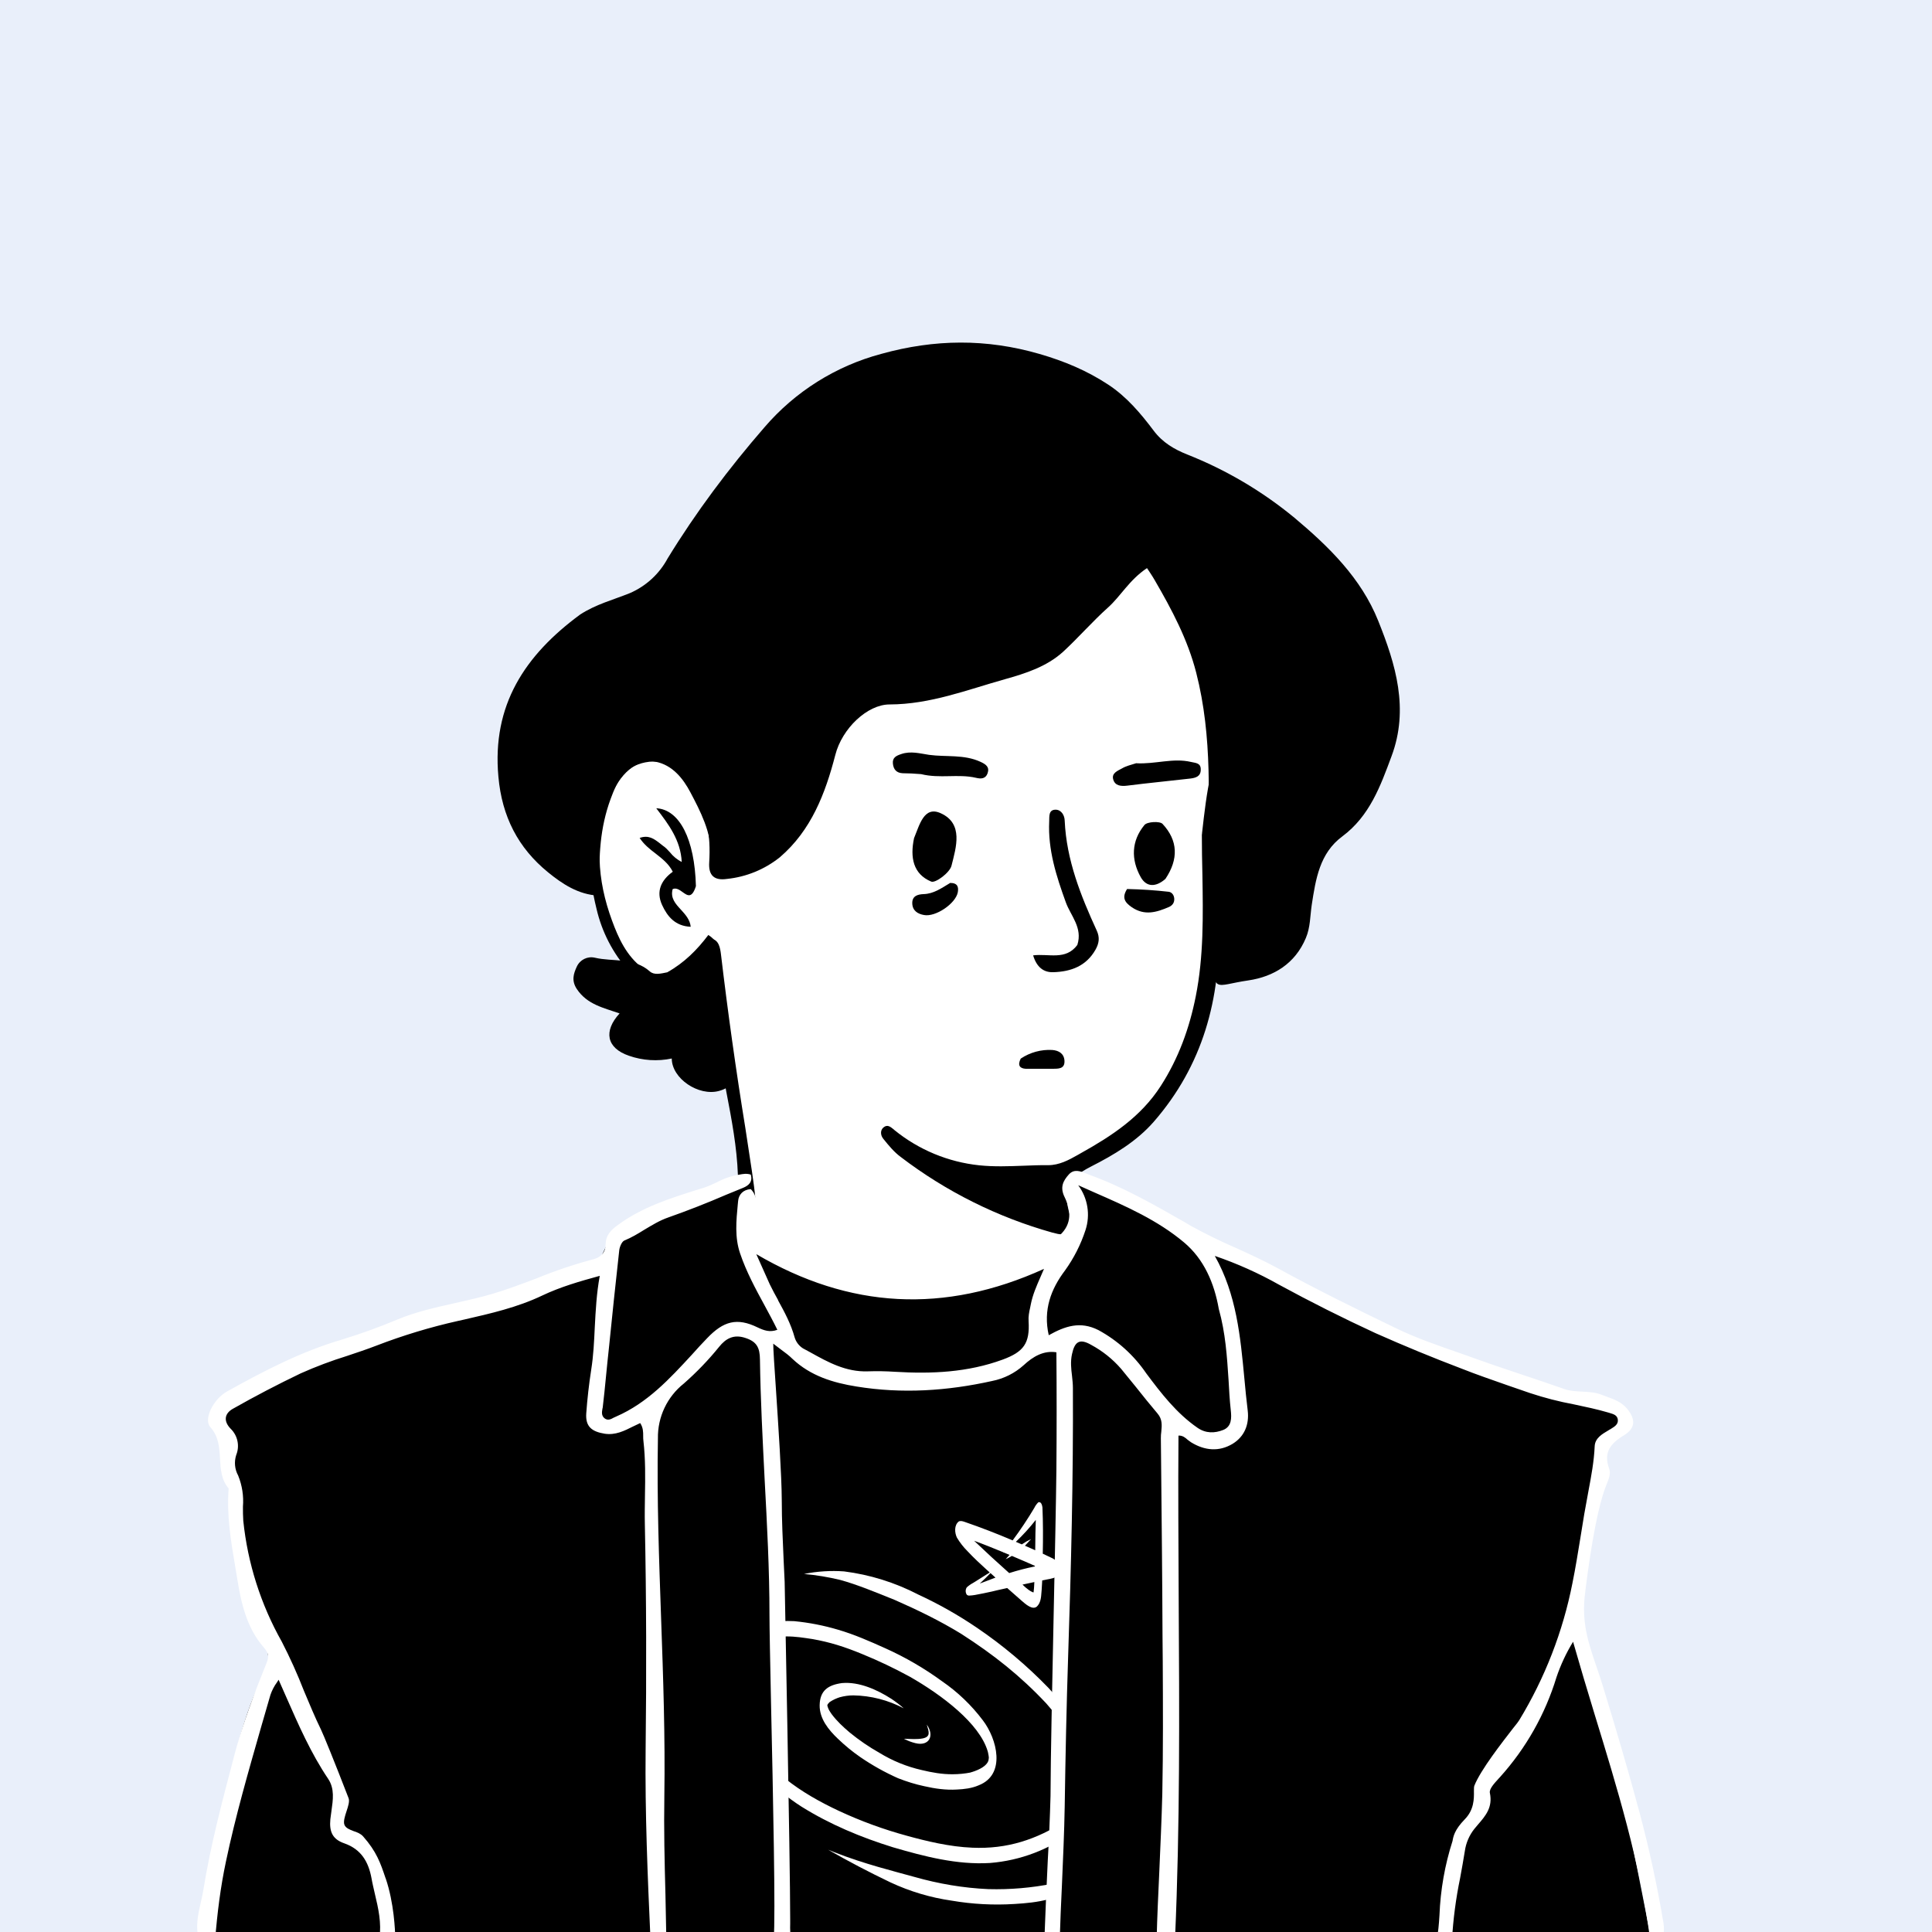
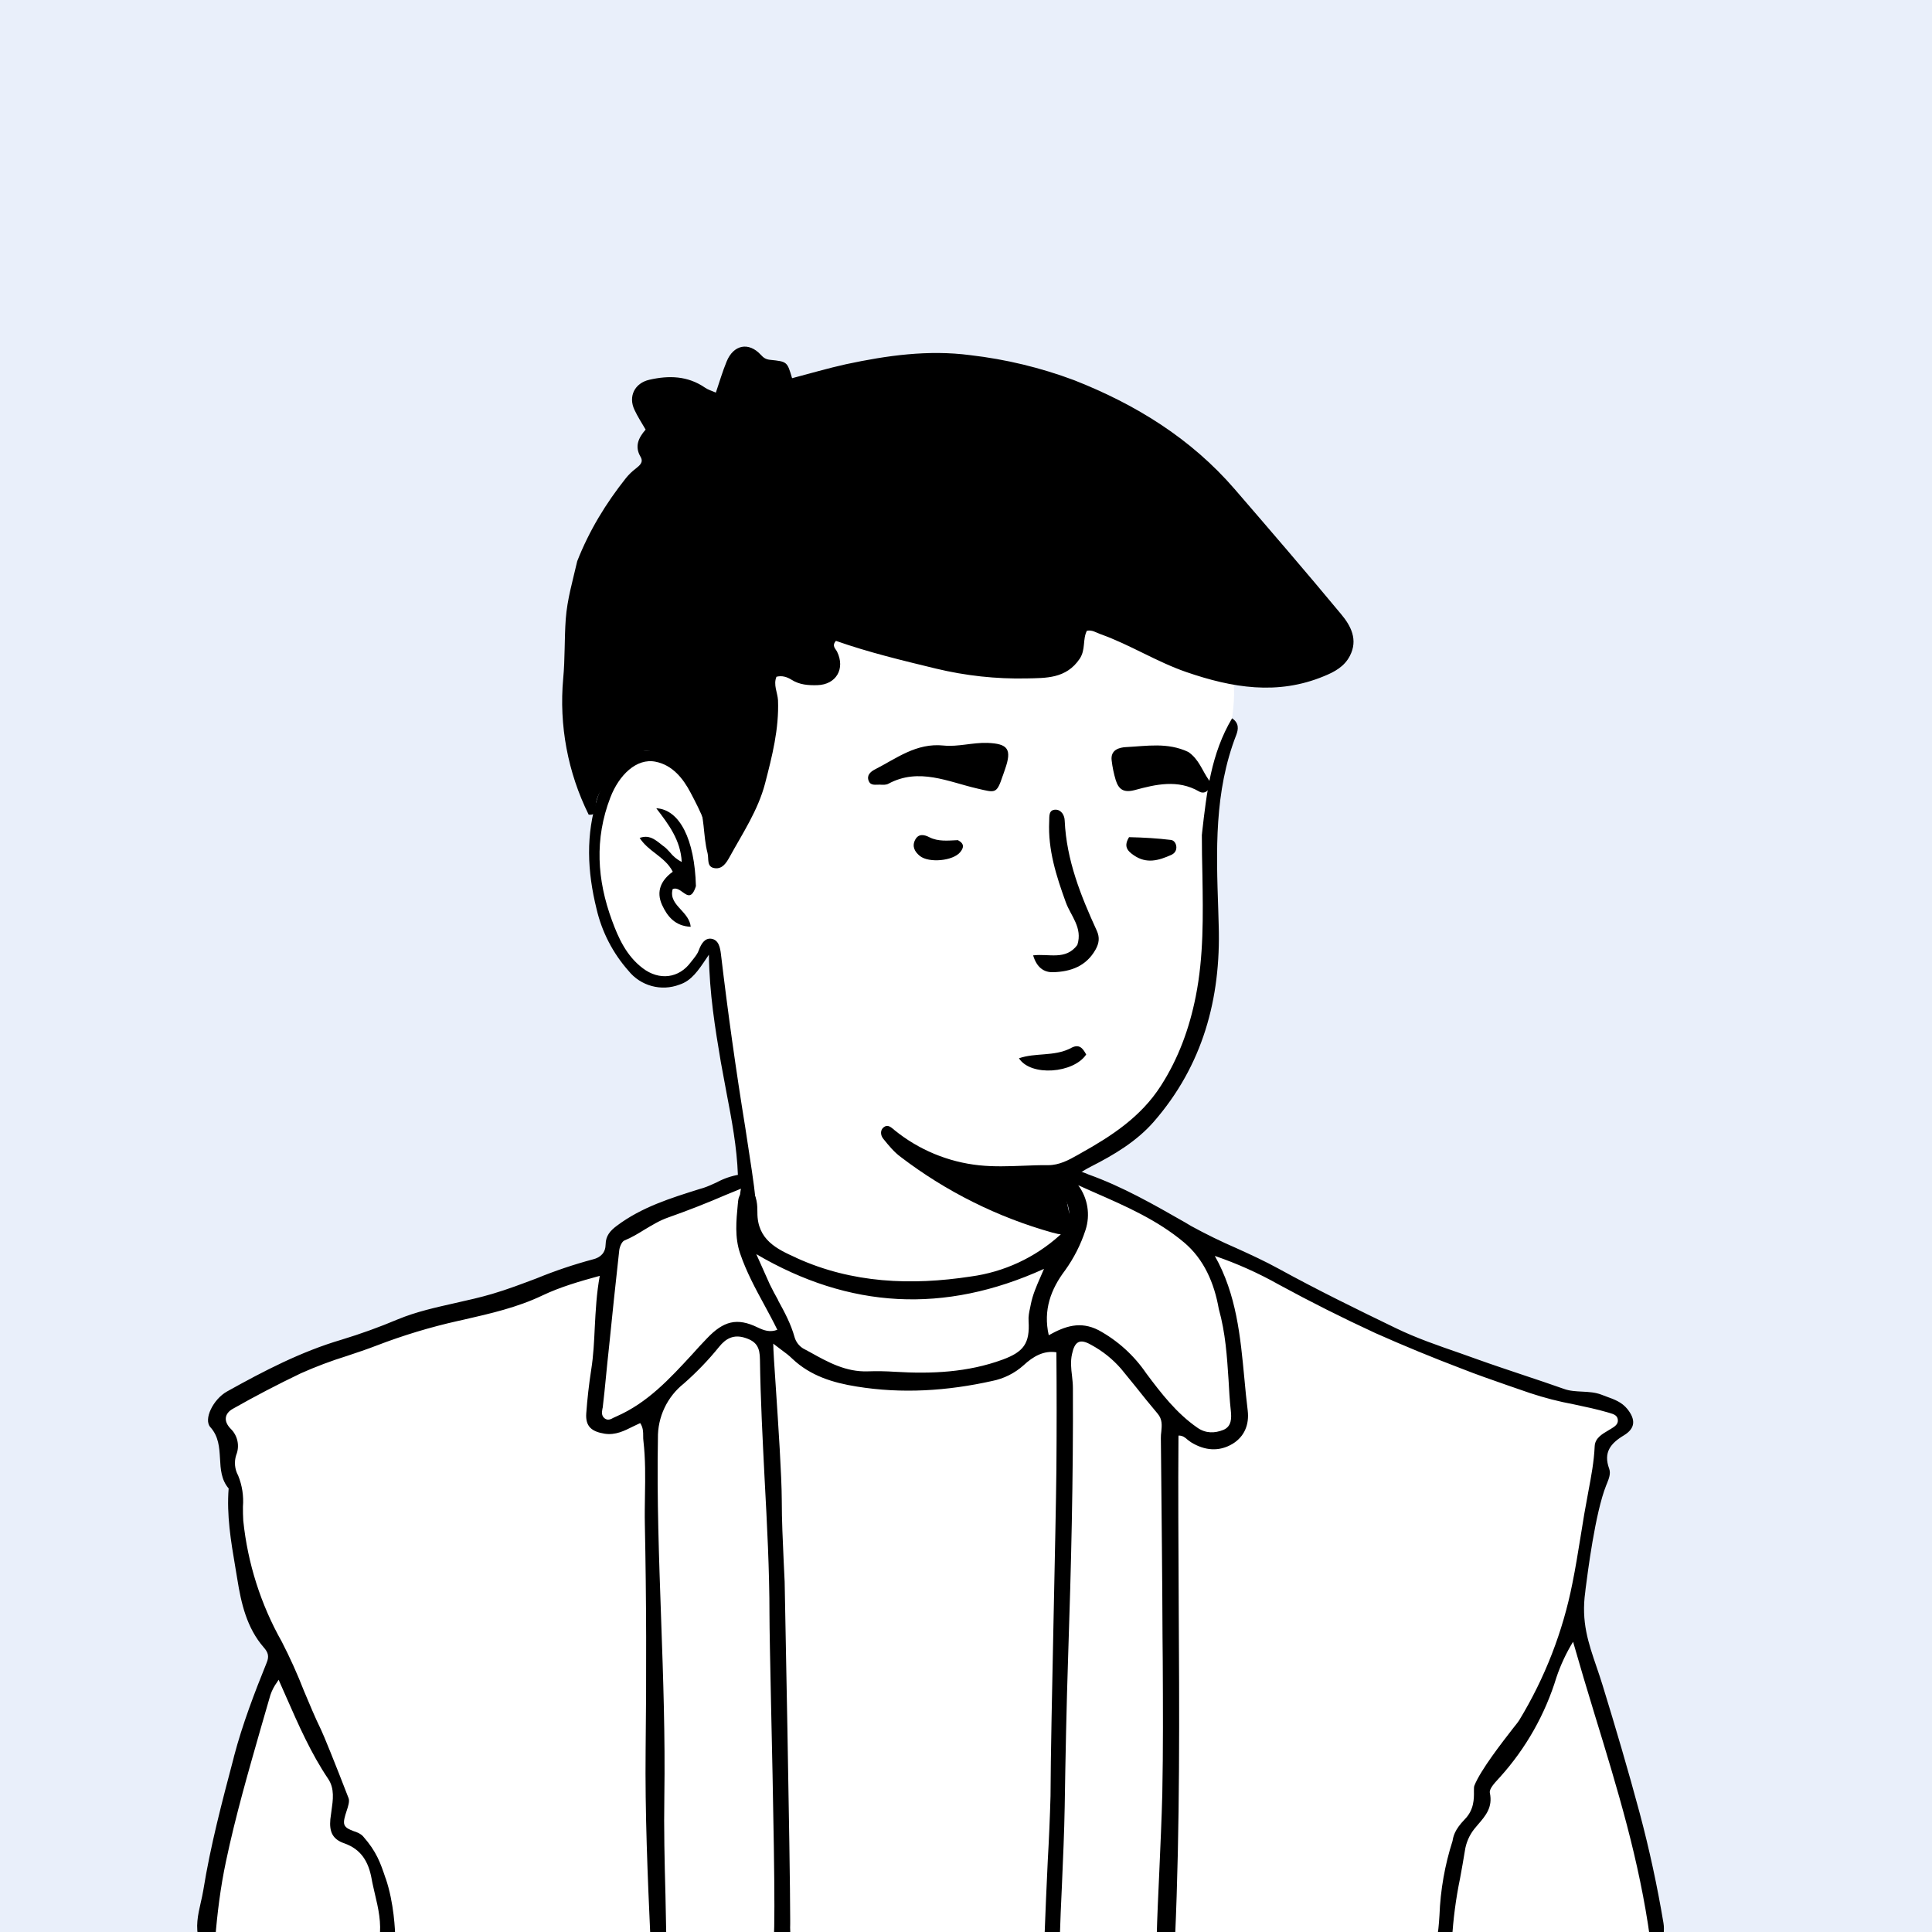
<svg xmlns="http://www.w3.org/2000/svg" viewBox="0 0 1744 1744" fill="none" shape-rendering="auto">
  <mask id="viewboxMask">
    <rect width="1744" height="1744" rx="0" ry="0" x="0" y="0" fill="#fff" />
  </mask>
  <g mask="url(#viewboxMask)">
    <rect fill="#e9effa" width="1744" height="1744" x="0" y="0" />
    <g transform="translate(531 487)">
      <path d="M554 727.7c-99.2 297-363.8 388.6-503.7 19.8-19.3-50.7 31-69.5 66.2-91.9 24.1-15.3 36.8-28.5 35.3-42.2-7-64.4-36.9-243.8-36.9-243.8l-3-5.8s.7-1.6-2.2 1.2c-3 3-9.9 34.2-37 34.2-24.5 0-49.2-10.9-61-86.3C7.2 285.6 9.6 214 40 201c12.5-5.3 24-7.2 35.2-.8 11.3 6.4-13-22 112-126C268.4 6.4 396.7-3.5 448.5 8 500.3 19.5 552 44.8 574.9 98.5c27.8 65-25.9 114.3-14 262.5-2.2 53.6.8 171.2-146.6 210.6-28 7.5-19.3 48.4 22.7 58.4 67 21 117 72.3 117 97.9" fill="#fff" />
      <path fill-rule="evenodd" clip-rule="evenodd" d="m554 266.2.1-1.4c4.1-36.4 8.2-71.7 27.1-103.4 6.5 4.4 5.7 10 3.7 15.2-19.9 51.2-18 104.4-16.2 157.6l.4 14c2.1 66.4-14.5 126.8-58.7 177.5-15.4 17.6-35.8 29.8-56.5 40.3-21.4 11-25.9 20.1-19.2 43.6l.8 2.6c1.4 3.9 2.8 7.9-1 11.8-4.5 4.6-9.5 3.3-14.8 1.8l-.6-.1a406.4 406.4 0 0 1-137-68.3c-6-4.4-10.8-10.3-15.5-16.1l-.3-.4c-2.5-3-3-7.8.5-10.4 3.3-2.5 5.8-.5 8.7 1.8l1 .9a145.5 145.5 0 0 0 76.3 31.7c13.4 1.4 26.6.9 40 .4 7.4-.3 14.8-.6 22.3-.5 10.2 0 18.7-4.7 26.7-9.2l2.8-1.6c27.8-15.5 54.3-32.8 72.2-60.7 16.1-25 25.9-52.2 31.6-80.9 7.2-36.1 6.6-72.7 6-109.8-.3-12-.5-24.2-.5-36.4ZM50.6 190.8c21.9-1.7 34 11.2 44.3 26.3a140.4 140.4 0 0 1 22.4 61.5c.5 3.7 1 7.6-1.2 11.3-4.5.6-4.9-3-5-5.6-.5-20.7-9.7-38.7-18.9-56.1-6.6-12.5-16.2-24.6-31.4-27.6-17.2-3.5-33 12-40.8 32.2-14.5 37.6-12 74.6 1.4 111 5.8 15.9 13.1 32.1 27.8 43.2 14.8 11.3 32.7 9.3 43.6-5.7l2-2.5c2-2.6 4-5.1 5-8 2.1-5.8 5.4-11.2 11.3-10.4 6.8 1 8 8.3 8.7 14a3661 3661 0 0 0 22 156.7l5.9 38.8c2.6 17.1 5.6 41.7 3.6 52.1a28 28 0 0 0-.3 2.2c-.4 2.8-.6 5-4.2 5.5-4.9.8-7-2-7.7-6.4-2.3-17-3-23.6-4-49.6-.9-25.2-5.6-50-10.4-74.9l-5-27c-5.2-30.8-10.3-62-10.8-97l-2 3c-7.6 11.3-13.7 20.5-24.5 24a40.5 40.5 0 0 1-46.1-12.5 127.8 127.8 0 0 1-28.8-55.8c-8.4-34-9.9-67.1.9-100.6 5.2-16.1 23.7-44.7 42.2-42Zm34.6 127.5c4.4 3.2 8.4 6 12-5.4-1.1-42.2-14.7-69.2-35.8-70.3 11.2 14.6 22 28.8 23 48.5a32.3 32.3 0 0 1-10.7-8.8c-2-2.2-4-4.4-6.5-6l-3-2.4c-4.8-3.6-9.7-7.4-17.8-4.5 3.8 5.8 9 10 14.3 14 6 4.7 12 9.3 15.6 16.5-10.6 7.7-15.2 17.7-9.7 29.9 4.8 10.5 11.9 19.2 25.9 19.8-.6-6.3-4.7-10.9-8.8-15.4-5-5.4-9.7-10.6-7.5-18.6 3.2-1.5 6.2.7 9 2.7Z" fill="#000" />
    </g>
    <g transform="translate(178 1057)">
-       <path d="M1312 691.3 3 694s25.8-189 56.2-235.7c16.3-25-10.6-45-16.4-70.3-5.8-25.2-11.8-57.9-10.5-67.4 1.2-9.5-1.4-29.3-4.3-43.3-3-14-.2-28.3-7-40.5-7-12.1-8-25 0-30.7 8-5.8 341.2-123.5 341.2-123.5L372.5 61s47-34.8 72.2-40.7c25.2-5.9 47.1-9.7 47.1-9.7s-5.2 24.3-1.4 36.6c4 12.4 93 68.9 154.7 63.8 72-6 139.4-45.2 144.8-60.7 5.4-15.6-3.3-19-6.6-31.8C779.9 5.7 788 1 802.6 9c14.5 8 211.3 110.9 254 130.4 42.6 19.6 202.6 69.4 202.6 69.4s30.2 8.8 26.7 17.2c-7.6 17.9-24.1 1-24.1 49.6 0 30-25.3 125.6-25.3 125.6s39.6 123.7 46.2 148.2c6.7 24.5 29.3 142 29.3 142Z" fill="#000" />
-       <mask id="bodyVariant06-a" style="mask-type:luminance" maskUnits="userSpaceOnUse" x="516" y="231" width="267" height="460">
+       <path d="M1312 691.3 3 694s25.8-189 56.2-235.7c16.3-25-10.6-45-16.4-70.3-5.8-25.2-11.8-57.9-10.5-67.4 1.2-9.5-1.4-29.3-4.3-43.3-3-14-.2-28.3-7-40.5-7-12.1-8-25 0-30.7 8-5.8 341.2-123.5 341.2-123.5L372.5 61s47-34.8 72.2-40.7c25.2-5.9 47.1-9.7 47.1-9.7s-5.2 24.3-1.4 36.6c4 12.4 81.6 64 143.2 59 84.4 0 150.9-40.4 156.3-56 5.4-15.5-3.3-18.8-6.6-31.7C779.9 5.7 788 1 802.6 9c14.5 8 211.3 110.9 254 130.4 42.6 19.6 202.6 69.4 202.6 69.4s30.2 8.8 26.7 17.2c-7.6 17.9-24.1 1-24.1 49.6 0 30-25.3 125.6-25.3 125.6s39.6 123.7 46.2 148.2c6.7 24.5 29.3 142 29.3 142Z" fill="#fff" />
+       <mask id="bodyVariant05-a" style="mask-type:luminance" maskUnits="userSpaceOnUse" x="516" y="231" width="267" height="460">
        <path d="m528 691-12-460h266.5L773 691H528Z" fill="#fff" />
      </mask>
-       <g mask="url(#bodyVariant06-a)">
+       <g mask="url(#bodyVariant05-a)">
        <g transform="translate(396 278)">
-           <g fill="#fff">
-             <path d="m302.9 264.7-.5.1h.5Z" />
-             <path d="M410.3 250c-3-10-7.3-19.7-13-28.5a217.4 217.4 0 0 0-24.8-32.8 410 410 0 0 0-64.7-54.4 371.2 371.2 0 0 0-53.1-30A199.3 199.3 0 0 0 188 83.5c-12-.9-24.3-.1-36.2 2.3 11 1 22 2.8 32.7 5.4 14.8 4 33.2 11.6 49.3 18.1 20.5 9 40.7 18.8 59.8 30.5 29.6 19 53.5 38 76.8 62.8 12.4 14.3 20.5 25 28.4 40.5 3.7 8 6.4 16.6 8 25.3.8 6.1.7 5 .8 8.6v1.4l-.4 2.8v.1a44.4 44.4 0 0 1-19.2 27.3c-26.3 17-53 25.7-84.3 24.3-20.5-.8-41.7-6-58.8-10.7a385.2 385.2 0 0 1-61.8-22.6c-17-8-33.5-17.2-48.2-29-16.7-13.3-31.1-24.6-45-42.6-9.2-11.8-14.4-19.2-19.9-33l-.8-2.5c-1.6-5.4-1-2.5-1.7-8.3.2-3.5-.8-8 2.4-13.3a63 63 0 0 1 33.3-24c7.4-2.3 21.7-4.6 32.5-4.7 8-.1 16 1.2 23.9 2.4 15.7 2.8 28.7 6.9 44.7 13.5 14.7 6 29 12.8 42.9 20.4 29.1 16.6 63 42.2 70.4 67.4l.4 1.6v.2c.3 1.2.5 2.5.6 3.7v.3a114.5 114.5 0 0 0-.2 1.7l-.3 1.3c-1.5 4-7 7.6-15.3 10.1h-.3l-.3.2h.1a86 86 0 0 1-16.3 1.6c-9.5.1-18.9-1.6-28-3.8a126.6 126.6 0 0 1-38.1-15.5 189 189 0 0 1-26.9-18.4c-5.9-5-11.6-10.3-16.3-16.6-2-3-2.9-4.1-3.9-7.7a39.8 39.8 0 0 1 .2-.8l.2-.3v-.2l1.2-1.3.3-.4.3-.2c2.8-1.9 5.9-3.3 9-4.3 4-1.1 8.2-1.7 12.3-1.7a100.8 100.8 0 0 1 45.5 11.7 103 103 0 0 0-11.2-8.6c-12.8-8.2-29.1-15.6-44.6-14.2-12.4 1.7-19.9 6.7-20.1 20-.2 12.2 8.1 22.3 16.5 30.3 6.3 6 13 11.6 20.3 16.6a213.5 213.5 0 0 0 34 19c7.7 3 15.6 5.5 23.7 7.2 9.6 2.2 19.5 3.6 29.3 3 6.7-.3 13.5-1.1 19.7-3.8 25-9.7 16.6-42 3.8-58.7a158.2 158.2 0 0 0-36.9-35.3 284 284 0 0 0-51.1-29.7c-14-6.3-28-12.5-42.8-16.8a209.3 209.3 0 0 0-39.5-7.7c-7.8-.4-15.6 0-23.2 1.1A76.8 76.8 0 0 0 77.2 147a49.5 49.5 0 0 0-13 15.9 49.1 49.1 0 0 0-3.4 24c1.6 18.5 11.9 35 22.9 49.6a187.5 187.5 0 0 0 30.9 32.4c11.3 9.5 22.6 19.1 35 27 25.6 16 53.7 27.7 82.4 36.6 28.4 8.3 57.8 16 87.6 14.2a144 144 0 0 0 75.9-29 55.6 55.6 0 0 0 19-35.6 90 90 0 0 0-4.2-32Z" />
-             <path fill-rule="evenodd" clip-rule="evenodd" d="M528.4 299.2c2 3 4 6.1 4.8 9.6 1 4.7 1.3 11-3 14.2-2.5 1.4-5.6 1.7-8.5 2l-1.4.1c-5.3.4-10.6.5-15.9.4h-.4c-2.8 5.2-5.5 10.5-8 16 1.3-5.1 3-10.6 5-16.2a213 213 0 0 1-8-.5 142.3 142.3 0 0 0 3.3 8.2l-.5-.7-.6-1c-1.4-2.1-2.8-4.3-4-6.6a126.6 126.6 0 0 1-26-5c-5-1.5-10.6-3.3-12.2-8.7-1.3-5-.3-11 4.2-14a142 142 0 0 1 18.1-12.4c-.7-3-1.4-6.3-1.8-9.5-.7-7.3-1.7-22.4 9-22.2 4.4 1 7.9 4 11.2 6.8l1.6 1.3a150.9 150.9 0 0 1 8.8 8.5c3.8-1.7 7.7-3 11.6-4.2 3.1-.8 6.4-1.4 9.5-.4 3.8 2 4 7 3.5 10.8-.5 2.8-1.4 5.4-2.7 7.9l-3.5 7.1c2 2.6 3.8 5.3 5.6 8l.3.5Zm-8.8-20.8c-1.7.3-3.4.7-5 1.3l-.4.1-.5.2 3.6 4.2 2.4-5.8Zm-37.2-11.6 4 2c2.5 1.8 4.9 3.7 7 5.8a349 349 0 0 0-12.5 6.8 58.4 58.4 0 0 1-1-14.2l.8-.4h1.7Zm-3.3 30.2c-4.7 2.7-9.4 5.6-13.8 8.7 6 2 12.4 3.4 18.8 4.2a244.4 244.4 0 0 1-5-13Zm9 13.4-4.3-16v-.1l2.8-1.6c5.4-3 11-6 16.6-8.5a222 222 0 0 1 9.6 10.8l-6.6 16.5c-6 0-12.2-.4-18-1Zm29.3-9.7-5.8 10.8c4.3 0 8.6-.3 12.9-.8l-.9-1.4c-2-2.9-4-5.8-6.2-8.6Z" />
-             <path d="M262.6 221.8c2 6.7 3.6 10.8-3.4 12.4-5.4 1.1-11 .5-16.4.4-.8 0-1.1 0-.2.3a45 45 0 0 0 9.6 3.6c12.6 3.2 17.6-6.8 10.4-16.7ZM412.8 353.9c-4.7 2.5-9.9 4.1-15 5.8a237 237 0 0 1-21.2 5.6 261 261 0 0 1-58.3 5c-22.6-1-45-4.8-66.8-11-18-5-45.7-11.8-72.3-22.3l-5.7-2.3a851 851 0 0 0 56.3 29.5 196.2 196.2 0 0 0 55.3 16.5c18.7 3.2 37.7 4.2 56.7 3 10.3-.6 20.8-1.6 30.9-4.3a134 134 0 0 0 39-17.4c8.7-6.3 15-15 21.4-23.6-6.6 5.7-12.6 11.2-20.3 15.5ZM391.5 147.3l-4.2-2.4 7.3 7a340.7 340.7 0 0 1 50.5 71.3c-8.6-31-23-61.4-53.6-76ZM18.6 152c5.3-8.4 19-25 29-31.4A100 100 0 0 1 75.5 106a95.2 95.2 0 0 1 21.2-2.5 69.2 69.2 0 0 0-23.6-2.9A78.2 78.2 0 0 0 44 111c-13.7 8-24 20.7-32 34.1a89.6 89.6 0 0 0-11 45c.8 19.6 8 38.5 18.3 55a300 300 0 0 0 38 44.2l15.1 14.5A518 518 0 0 1 27.1 242c-14.5-23.5-21.2-43.7-18.5-62.6a64 64 0 0 1 10-27.5Z" />
-             <path fill-rule="evenodd" clip-rule="evenodd" d="M134.7 341.1c-1.8-3-3.7-6-5.8-8.9l-.6-.7-.5-.6 1.4-2.6c1.3-2.1 2.5-4.3 3.3-6.7.8-3.5.8-8.2-2.3-10.6a7 7 0 0 0-4.4 0 43.7 43.7 0 0 0-11.4 4.2A264.7 264.7 0 0 0 91.6 294c-1-.9-2.1-1.8-3.4-2.4-3.5-1.4-5 3.2-5.3 5.8a64.1 64.1 0 0 0 2.5 20.5c1 4.3 2.3 8.6 3.7 12.8l-4 2.8-.7.5-9.8 7c-3 2.3-6.4 4.9-7 8.9-.7 3.5-.5 8.3 2.9 10.4 3.6 1.2 7.5 1.5 11.4 1.8l2.4.2c5.3.4 10.6.4 16 .1 2.3 6.7 4.7 13.4 7.3 20 .2.9.7 1.7 1.3 2.4-.7-1.2-1-2.6-1.2-4l-.4-1.9-1.5-6.5-2.2-10.2c2 0 4.1-.2 6.2-.4-1.2 4.6-2.1 9.4-2.7 14.1 1.4-4.9 3.1-9.7 5.1-14.3a464.7 464.7 0 0 0 10.6-1.2l7.8-1c1.2-.2 2.4-.6 3.6-1a7 7 0 0 0 2.4-3c2-4.7.8-10-2-14.2Zm-44-32.9c4.8 4 9.3 8 13.6 12.4l-9.4 6c-1.7-6.7-3.2-13-4.2-18.4Zm2.5 34.4-8.4 5.7c3.5.2 7 .3 10.5.2l-2.1-6Zm7.3 5.8-2.3-9.2 4.7-3c3.1-2 6.8-4.2 10.5-6.2 1.6 1.8 3.4 3.7 5 5.7a230.1 230.1 0 0 0-4.3 11.6c-4.5.5-9 .9-13.6 1Zm19.8-3.5-1 1.9 7.2-1c-1-1.5-2.5-3.3-4-5.2l-.5 1-1.7 3.3ZM380.5 75.7c-1.2-2-3-3.5-5.2-4.4l-8-3.8c.3-14 .3-27.9-.3-41.8-.3-2-1.1-5.4-3.7-4.6a17.3 17.3 0 0 0-3.6 5 341 341 0 0 1-19.6 29.4 646.9 646.9 0 0 0-43.3-16.7c-1.8-.6-3.6-1.2-5.3-.4-4.3 3.3-3.8 10.2-1.7 14.6a64 64 0 0 0 9.8 12.5l.2.2c5.4 5.8 11.2 11.1 17 16.4l1.6 1.4 1 1a5872 5872 0 0 1-15 9.4 27 27 0 0 0-5.7 4 6 6 0 0 0 0 6.6 3 3 0 0 0 2.6.8c1.5 0 3-.3 4.6-.5 5.1-.9 10.2-2 15.3-3.1l5-1.2 9-2a3942 3942 0 0 0 12.6 11.1c4.2 3.7 10.2 9 14.2 5.6 3.4-3.3 3.8-8.2 4.1-12.7l.2-2.3.5-8.6 6.2-1.2c.5 0 1-.2 1.4-.3 1.4-.3 2.8-.6 4-1.3 4-2.9 4-9 2-13Zm-20-12.7v1.4l-9.3-4.1 5.6-6a57 57 0 0 0-8.4 4.8 242.4 242.4 0 0 1-4-1.7l-1.4-.6c6.5-6.2 12.5-12.8 18-19.8-.3 7.4-.4 16.6-.5 26Zm-55-7A1166.6 1166.6 0 0 0 337 85a225.8 225.8 0 0 1 23.2-6v-.5c-5.7-2.6-11.5-5-17.3-7.5l-3.5-1.5a55 55 0 0 1-5.6 3 94 94 0 0 1 3.5-3.9l-5-2.1a54 54 0 0 0-.7.6l.4-.5.1-.2c-8.8-3.6-17.6-7.2-26.6-10.5Zm5 38.4c3.3-3 6.5-6.2 9.6-9.4l4.5 4.1a556 556 0 0 0-14 5.3Zm38.5 1 1.8 1.7 1 .9c1.5 1.2 3.7 3.2 6.7 4.4h.5c.3-2.6.6-5.7.7-9.3L349 95.4Z" />
-           </g>
+           <ellipse cx="258.1" cy="202.6" rx="100.1" ry="98.5" stroke="#fff" stroke-width="15" />
+           <path d="M175.5 146.8a428 428 0 0 1-7.7-8.2 186.2 186.2 0 0 1-21.8-27.9c-1.8-3.1-2.9-5.5-3.4-7.2 1.8.1 4.3.6 7.8 1.7 8 2.6 18.8 7.7 32 15.1 3.7 2 7.5 4.3 11.5 6.7 4.2-3.4 8.7-6.6 13.4-9.3-6.1-3.8-12-7.3-17.5-10.4A200.1 200.1 0 0 0 155 91c-4.7-1.5-9.1-2.5-13-2.5-3.8 0-8.7.8-12 5-3.3 4-3 9-2.2 12.7 1 3.8 2.8 8 5.3 12.1a200 200 0 0 0 23.6 30.4c3.4 3.7 7 7.6 11 11.6a98 98 0 0 1 7.8-13.5Zm-33.2-45.2Zm-1.5 2h-.1ZM329.3 271.8c-3.7 3.6-7.6 7-11.9 10.1a519 519 0 0 0 26.4 16 200 200 0 0 0 34.8 16.3c4.6 1.5 9 2.5 13 2.5 3.8 0 8.7-.8 12-5 3.2-4 3-9 2.1-12.7-.9-3.8-2.8-8-5.3-12.1a200 200 0 0 0-23.6-30.4 529 529 0 0 0-23.3-24 97 97 0 0 1-6.3 15c6.9 6.7 13 13.1 18.5 19.1a186.2 186.2 0 0 1 21.8 27.9 35 35 0 0 1 3.4 7.2 35 35 0 0 1-7.8-1.7c-7.9-2.6-18.8-7.7-32-15.1-6.7-3.8-14-8.2-21.8-13.1Zm62 31.8Zm1.5-2Z" fill-rule="evenodd" clip-rule="evenodd" fill="#fff" />
+           <path d="M250 223.7c-72.4-57.7-123.5-114-114.2-125.6Z" fill="#fff" />
+           <path d="M250 223.7c-72.4-57.7-123.5-114-114.2-125.6" stroke="#fff" stroke-width="15" />
+           <path d="M397.7 307.1c-9.3 11.7-75.5-25.7-147.8-83.4Z" fill="#fff" />
+           <path d="M397.7 307.1c-9.3 11.7-75.5-25.7-147.8-83.4" stroke="#fff" stroke-width="15" />
        </g>
      </g>
-       <path fill-rule="evenodd" clip-rule="evenodd" d="M409.2 694c-2.6-57.2-5-114.3-4.4-171.6.8-67.8.7-135.8-.7-203.6-.2-8.6 0-17.2.1-25.7.3-16.5.5-33-1.4-49.5-.2-1.4-.2-2.8-.2-4.3 0-3.7 0-7.6-2.7-11.7l-6.3 3c-8 4-16 8.1-25.8 6.6-11.6-1.9-17.4-6.4-16.6-18.3a489 489 0 0 1 4.5-39.6c2-12.6 2.6-25.3 3.2-38.2.8-15.2 1.6-30.7 4.5-46.4-18.3 5-35.6 10-52 17.8-22.4 10.7-46.6 16.2-70.6 21.7l-5.4 1.2c-25 5.6-49.5 13-73.4 22.2-8.8 3.4-17.8 6.4-26.8 9.4a376.2 376.2 0 0 0-41.7 15.7 993.2 993.2 0 0 0-61.3 32c-7.5 4.2-8.7 11.1-2 18a21.7 21.7 0 0 1 5 23.8A23.5 23.5 0 0 0 37 275a61.3 61.3 0 0 1 4.3 28c0 4.3 0 8.6.3 12.7a281 281 0 0 0 34.8 109.3 467.7 467.7 0 0 1 20 44.4c5 11.8 9.8 23.6 15.4 35 2 4 12.6 30 24.9 61.9 1 2.8-.4 7.2-1.9 11.7-1.5 4.6-3 9.3-1.9 12.2 1.2 3 4.6 4.3 8.2 5.7 3.2 1 6.4 2.3 8.6 4.7 12.2 13.8 15.7 24 20.3 37.7l.2.4c7.5 22.1 8.5 47 8.6 54a32.6 32.6 0 0 1-14.3.2c2-14.3-1-27.3-4.1-40.3-1-4.6-2.2-9.2-3-13.9-2.8-15.3-9.5-26.4-24.5-31.7-10.5-3.6-13.8-10.2-12.7-21.8l1-7.5c1.4-9.9 3-20.1-3-29-15.5-23-26.6-48.3-37.9-74l-6.8-15.4-1.4 2.2a42.5 42.5 0 0 0-6 11.5l-8.4 29C46.2 542.2 34.6 582.3 26 623.2c-5 23.5-7.9 47-9.8 70.8H1.7c-3.5-11.5-1-22.5 1.5-33.5a185 185 0 0 0 2.3-11.1C12 609 22.4 569.7 32.8 530.3l.5-2.1c7.7-29.1 18.3-56.8 29.5-84.5 2.3-5.6 1.2-9.2-2.8-13.7-15.2-17.5-20.3-39.6-23.8-61.6l-1.8-10.8c-4-23.5-7.9-47-6-71-6.7-7.8-7.3-17.4-7.8-27-.6-10-1.2-20-8.7-28.3-6.4-7 2.5-25.2 15-32.2 33.2-18.5 66.8-36 103.5-46.8A517 517 0 0 0 181 134c16.9-7 34.5-10.8 52.1-14.8 11.2-2.5 22.3-5 33.2-8.2 13.6-4 26.7-9 40-14a420.5 420.5 0 0 1 51-17.2c7-1.7 11.3-6.1 11.4-13.6.1-7.7 4.2-12.3 10.1-16.7 22.5-16.9 48.7-25 74.8-33.2l3.4-1c4.2-1.4 8.1-3.2 12-5a65 65 0 0 1 20.5-7c3.3-.6 6.5-1.2 10.2 0 2 6.6-2 9.9-6.8 11.9l-15.4 6.3A806.2 806.2 0 0 1 425.2 42c-7.8 2.7-14.7 7-21.6 11.1-5.8 3.6-11.6 7.1-18 9.7-2.3 1-4.2 5.6-4.6 8.7-3.3 29.3-6.3 58.6-9.3 88l-1.4 13.2-1.4 14.1c-.8 8.6-1.7 17-2.7 25.6 0 .8-.2 1.5-.4 2.3-.5 3-1 6.1 1.8 8.5 3 2.4 5.7 1 8.4-.5l2.2-1c28.3-12.3 48.4-34.2 68.5-56 4.5-5 9-10 13.6-14.7 14.7-15.4 26.9-18.9 45.7-9.7 5.7 2.7 10.9 4.6 17.7 2.1-3.6-7.4-7.5-14.6-11.4-21.8-8.4-15.4-16.6-30.6-22.2-47.1-5-14.6-3.5-29.6-2.1-44.4l.3-3c.5-5.6 4.3-10.2 11.4-10.7 5.9 5.8 6 15.3 6 21-.2 25 18.1 33.3 34.7 40.8l.5.3c50.3 22.9 103.7 25 157.4 16.8a149.8 149.8 0 0 0 80.3-37.2c11.4-10.4 10-22.9 4.5-34.3-4.5-9-1.5-14.8 3.7-20.6 4.7-5.2 10.3-3 15.5-1l2.3 1c30.8 11 59 27.2 87.4 43.4l5 3a493 493 0 0 0 41.3 20.2c12.8 5.8 25.6 11.7 38 18.5 34.6 19 70.1 36.4 105.7 53.6 18.5 9 38.1 15.7 57.7 22.5l16.3 5.8c13.9 5 27.9 9.6 41.8 14.3 12 4 24 8 35.8 12.2 5.4 2 11 2.2 16.6 2.5 5.9.3 11.8.6 17.5 2.8l4.5 1.7c7 2.5 13.8 5 18.8 11.2 7.6 9.5 7.3 17.4-3 23.7-12.2 7.3-18.8 15.5-13.4 30.2 1.6 4.4-.3 9-2 13.3l-.5 1.2-.2.5c-10 25-16.8 79.6-18.6 93.4l-.3 2.8c-3.8 27 2.8 46 10.2 67.7a558 558 0 0 1 5.4 16.4c11.8 38.4 23.2 77 33.6 115.8a1073 1073 0 0 1 21.4 99c.6 3.4.4 7 .2 11v3a25.1 25.1 0 0 1-12.3.2c-9.4-69.9-29.7-136.2-50-202.4A3709 3709 0 0 1 1242 425a158 158 0 0 0-15 32.1 238.2 238.2 0 0 1-50.9 90l-1.2 1.3c-4 4.4-8.8 9.5-8 13.1 2.7 13-3.9 20.6-10.8 28.6l-3.2 3.8a41.5 41.5 0 0 0-8.6 20c-1.3 8.2-2.8 16.4-4.3 24.6a383.2 383.2 0 0 0-7.3 55.5h-14.3c2-6.1 2.4-13.2 3-22.2a250.7 250.7 0 0 1 11.8-67c.7-4 1.7-9.9 11-19.5 8.5-8.6 8.4-18.8 8.3-25.2 0-2.4 0-4.2.4-5.2 5.6-14.2 25.4-39.5 35.1-52 3-3.7 5-6.3 5.4-7.1 23.1-38 39.4-79.9 48-123.6 2.8-13.7 5-27.6 7.3-41.6a1160 1160 0 0 1 7.2-41.8c2.5-13.3 5-26.5 5.6-40.2.3-7.4 6.6-11 12.5-14.5l1.3-.8.5-.2.4-.3c3.2-2 6.7-4 6.2-8.3-.5-4-3.9-5-7.3-6l-1.3-.4c-10.2-3-20.7-5.2-31.1-7.4a299.7 299.7 0 0 1-39.6-10.2l-20.3-7c-13.9-4.9-27.7-9.6-41.3-15a1511.4 1511.4 0 0 1-77.9-32.1 1475.9 1475.9 0 0 1-87-43.7 346 346 0 0 0-58-26c19.6 34.7 23.1 72.8 26.7 110.8.9 9.7 1.8 19.3 3 28.8 1.5 12.7-3 23.5-13.6 30-12.3 7.4-25.3 6.2-37.6-1.4l-3-2.2c-2.2-2-4.6-4-8.3-3.8-.4 49.6 0 99.2.2 148.8.6 101.4 1.2 203-3.3 305a41.8 41.8 0 0 1-16.6.3c.5-20.4 1.5-40.6 2.4-60.7 1-23.4 2.1-46.7 2.7-70 .8-39.9.6-79.7.4-119.6l-.2-22.4c-.2-53-.8-106.1-1.3-159.2l-.2-19.9c0-2 .1-4 .4-5.9.5-5.5 1.1-11-3.3-16.2-6.8-8-13.3-16.1-19.8-24.3L834 178.6a96 96 0 0 0-27-21.6c-10.4-6-14.9-3-17.3 8.3-1.5 6.7-.8 13.2 0 19.7.4 3.7.8 7.4.8 11 .4 80.8-1.6 161.5-4.3 242.2-1.5 45-2.4 90.3-3.1 135.4-.4 23.7-1.5 47.4-2.5 71-.8 16.5-1.5 33-2 49.6-4 0-9.9-.5-13.8-1.3.8-23.1 2-48.1 3-70.2a1987 1987 0 0 0 2.5-58.5c.1-34.5 1.5-99.8 2.8-162.4 1.1-52.7 2.2-103.4 2.5-132.4a6422.8 6422.8 0 0 0 0-105.7c-11.4-1.8-21 3.7-29.6 11.7a60 60 0 0 1-28.4 14.2c-40.4 9-81.3 11.7-122.4 5-21.3-3.4-41.6-9.6-57.9-25-3-3-6.5-5.6-10.6-8.6a374 374 0 0 1-6.7-5.1c0 4.7 1 20.7 2.4 40.7 2.2 33.3 5.2 77.9 5.3 100.7 0 18.2.9 36.4 1.7 54.6l.9 19c0 2.4 5 251 5 305.2v3.5c-.1 4.8-.3 9.7 1.7 14.4-5.6.1-11-.2-16.6-1 1.8-17.9-.6-131.4-2.4-212.6-.8-37.8-1.4-68.6-1.4-79.5 0-41-2.2-82.1-4.4-123.1-1.8-35.9-3.7-71.7-4.2-107.6-.1-10.7-2.9-16.2-13.3-19.5-10.6-3.5-17.7.8-23.5 8-9.7 12-20.3 23-31.9 33.2a61.8 61.8 0 0 0-23.4 49.5c-1 54.5 1 108.8 2.9 163.2 1.9 53.2 3.7 106.4 2.9 159.6-.5 29.7.2 59.5 1 89.2l.8 40.6h-14.3Zm513-569.4c-4.1-23.4-13.4-45-31.4-60.1-23.8-20-52.1-32.5-80.7-45l-14.8-6.6a44.6 44.6 0 0 1 6.6 40.4 133 133 0 0 1-18.5 36.5c-12.7 16.8-19.9 35.7-14.7 58.5 14.7-8.2 28.4-13 44.9-4.6a123.6 123.6 0 0 1 43.1 39c13.6 18.2 27.3 36 46.2 49.1 7.6 5.3 15.7 5 23.3 2 7.7-3.1 7.6-10.8 6.8-17.9-1-9-1.5-18.1-2-27.3-1.4-21-2.7-42.2-8.8-64Zm-397.8-8c-2.6-4.6-5.1-9.3-7.5-14.2a24155 24155 0 0 0-12.2-27.3c84 49.3 169.7 54.2 259.7 13.3l-3.2 7.4c-3.6 8.2-7 16-8.7 24.6l-.6 3c-.9 4-1.7 8-1.4 12.2 1.2 20-4.4 27.7-23.4 34.7-31.6 11.6-64.2 13-97.3 11a243 243 0 0 0-24.4-.4c-19.7.7-35.9-8.2-52-17.2l-6.5-3.5a17.8 17.8 0 0 1-7.6-10c-3.3-12-9.1-22.8-15-33.5Z" fill="#fff" />
+       <path fill-rule="evenodd" clip-rule="evenodd" d="M409.2 694c-2.6-57.2-5-114.3-4.4-171.6.8-67.8.7-135.8-.7-203.6-.2-8.6 0-17.2.1-25.7.3-16.5.5-33-1.4-49.5-.2-1.4-.2-2.8-.2-4.3 0-3.7 0-7.6-2.7-11.7l-6.3 3c-8 4-16 8.1-25.8 6.6-11.6-1.9-17.4-6.4-16.6-18.3a489 489 0 0 1 4.5-39.6c2-12.6 2.6-25.3 3.2-38.2.8-15.2 1.6-30.7 4.5-46.4-18.3 5-35.6 10-52 17.8-22.4 10.7-46.6 16.2-70.6 21.7l-5.4 1.2c-25 5.6-49.5 13-73.4 22.2-8.8 3.4-17.8 6.4-26.8 9.4a376.2 376.2 0 0 0-41.7 15.7 993.2 993.2 0 0 0-61.3 32c-7.5 4.2-8.7 11.1-2 18a21.7 21.7 0 0 1 5 23.8A23.5 23.5 0 0 0 37 275a61.3 61.3 0 0 1 4.3 28c0 4.3 0 8.6.3 12.7a281 281 0 0 0 34.8 109.3 467.7 467.7 0 0 1 20 44.4c5 11.8 9.8 23.6 15.4 35 2 4 12.6 30 24.9 61.9 1 2.8-.4 7.2-1.9 11.7-1.5 4.6-3 9.3-1.9 12.2 1.2 3 4.6 4.3 8.2 5.7 3.2 1 6.4 2.3 8.6 4.7 12.2 13.8 15.7 24 20.3 37.7l.2.4c7.5 22.1 8.5 47 8.6 54a32.6 32.6 0 0 1-14.3.2c2-14.3-1-27.3-4.1-40.3-1-4.6-2.2-9.2-3-13.9-2.8-15.3-9.5-26.4-24.5-31.7-10.5-3.6-13.8-10.2-12.7-21.8l1-7.5c1.4-9.9 3-20.1-3-29-15.5-23-26.6-48.3-37.9-74l-6.8-15.4-1.4 2.2a42.5 42.5 0 0 0-6 11.5l-8.4 29C46.2 542.2 34.6 582.3 26 623.2c-5 23.5-7.9 47-9.8 70.8H1.7c-3.5-11.5-1-22.5 1.5-33.5a185 185 0 0 0 2.3-11.1C12 609 22.4 569.7 32.8 530.3l.5-2.1c7.7-29.1 18.3-56.8 29.5-84.5 2.3-5.6 1.2-9.2-2.8-13.7-15.2-17.5-20.3-39.6-23.8-61.6l-1.8-10.8c-4-23.5-7.9-47-6-71-6.7-7.8-7.3-17.4-7.8-27-.6-10-1.2-20-8.7-28.3-6.4-7 2.5-25.2 15-32.2 33.2-18.5 66.8-36 103.5-46.8A517 517 0 0 0 181 134c16.9-7 34.5-10.8 52.1-14.8 11.2-2.5 22.3-5 33.2-8.2 13.6-4 26.7-9 40-14a420.5 420.5 0 0 1 51-17.2c7-1.7 11.3-6.1 11.4-13.6.1-7.7 4.2-12.3 10.1-16.7 22.5-16.9 48.7-25 74.8-33.2l3.4-1c4.2-1.4 8.1-3.2 12-5a65 65 0 0 1 20.5-7c3.3-.6 6.5-1.2 10.2 0 2 6.6-2 9.9-6.8 11.9l-15.4 6.3A806.2 806.2 0 0 1 425.2 42c-7.8 2.7-14.7 7-21.6 11.1-5.8 3.6-11.6 7.1-18 9.7-2.3 1-4.2 5.6-4.6 8.7-3.3 29.3-6.3 58.6-9.3 88l-1.4 13.2-1.4 14.1c-.8 8.6-1.7 17-2.7 25.6 0 .8-.2 1.5-.4 2.3-.5 3-1 6.1 1.8 8.5 3 2.4 5.7 1 8.4-.5l2.2-1c28.3-12.3 48.4-34.2 68.5-56 4.5-5 9-10 13.6-14.7 14.7-15.4 26.9-18.9 45.7-9.7 5.7 2.7 10.9 4.6 17.7 2.1-3.6-7.4-7.5-14.6-11.4-21.8-8.4-15.4-16.6-30.6-22.2-47.1-5-14.6-3.5-29.6-2.1-44.4l.3-3c.5-5.6 4.3-10.2 11.4-10.7 5.9 5.8 6 15.3 6 21-.2 25 18.1 33.3 34.7 40.8l.5.3c50.3 22.9 103.7 25 157.4 16.8a149.8 149.8 0 0 0 80.3-37.2c11.4-10.4 10-22.9 4.5-34.3-4.5-9-1.5-14.8 3.7-20.6 4.7-5.2 10.3-3 15.5-1l2.3 1c30.8 11 59 27.2 87.4 43.4l5 3a493 493 0 0 0 41.3 20.2c12.8 5.8 25.6 11.7 38 18.5 34.6 19 70.1 36.4 105.7 53.6 18.5 9 38.1 15.7 57.7 22.5l16.3 5.8c13.9 5 27.9 9.6 41.8 14.3 12 4 24 8 35.8 12.2 5.4 2 11 2.2 16.6 2.5 5.9.3 11.8.6 17.5 2.8l4.5 1.7c7 2.5 13.8 5 18.8 11.2 7.6 9.5 7.3 17.4-3 23.7-12.2 7.3-18.8 15.5-13.4 30.2 1.6 4.4-.3 9-2 13.3l-.5 1.2-.2.5c-10 25-16.8 79.6-18.6 93.4l-.3 2.8c-3.8 27 2.8 46 10.2 67.7a558 558 0 0 1 5.4 16.4c11.8 38.4 23.2 77 33.6 115.8a1073 1073 0 0 1 21.4 99c.6 3.4.4 7 .2 11v3a25.1 25.1 0 0 1-12.3.2c-9.4-69.9-29.7-136.2-50-202.4A3709 3709 0 0 1 1242 425a158 158 0 0 0-15 32.1 238.2 238.2 0 0 1-50.9 90l-1.2 1.3c-4 4.4-8.8 9.5-8 13.1 2.7 13-3.9 20.6-10.8 28.6l-3.2 3.8a41.5 41.5 0 0 0-8.6 20c-1.3 8.2-2.8 16.4-4.3 24.6a383.2 383.2 0 0 0-7.3 55.5h-14.3c2-6.1 2.4-13.2 3-22.2a250.7 250.7 0 0 1 11.8-67c.7-4 1.7-9.9 11-19.5 8.5-8.6 8.4-18.8 8.3-25.2 0-2.4 0-4.2.4-5.2 5.6-14.2 25.4-39.5 35.1-52 3-3.7 5-6.3 5.4-7.1 23.1-38 39.4-79.9 48-123.6 2.8-13.7 5-27.6 7.3-41.6a1160 1160 0 0 1 7.2-41.8c2.5-13.3 5-26.5 5.6-40.2.3-7.4 6.6-11 12.5-14.5l1.3-.8.5-.2.4-.3c3.2-2 6.7-4 6.2-8.3-.5-4-3.9-5-7.3-6l-1.3-.4c-10.2-3-20.7-5.2-31.1-7.4a299.7 299.7 0 0 1-39.6-10.2l-20.3-7c-13.9-4.9-27.7-9.6-41.3-15a1511.4 1511.4 0 0 1-77.9-32.1 1475.9 1475.9 0 0 1-87-43.7 346 346 0 0 0-58-26c19.6 34.7 23.1 72.8 26.7 110.8.9 9.7 1.8 19.3 3 28.8 1.5 12.7-3 23.5-13.6 30-12.3 7.4-25.3 6.2-37.6-1.4l-3-2.2c-2.2-2-4.6-4-8.3-3.8-.4 49.6 0 99.2.2 148.8.6 101.4 1.2 203-3.3 305a41.8 41.8 0 0 1-16.6.3c.5-20.4 1.5-40.6 2.4-60.7 1-23.4 2.1-46.7 2.7-70 .8-39.9.6-79.7.4-119.6l-.2-22.4c-.2-53-.8-106.1-1.3-159.2l-.2-19.9c0-2 .1-4 .4-5.9.5-5.5 1.1-11-3.3-16.2-6.8-8-13.3-16.1-19.8-24.3L834 178.6a96 96 0 0 0-27-21.6c-10.4-6-14.9-3-17.3 8.3-1.5 6.7-.8 13.2 0 19.7.4 3.7.8 7.4.8 11 .4 80.8-1.6 161.5-4.3 242.2-1.5 45-2.4 90.3-3.1 135.4-.4 23.7-1.5 47.4-2.5 71-.8 16.5-1.5 33-2 49.6-4 0-9.9-.5-13.8-1.3.8-23.1 2-48.1 3-70.2a1987 1987 0 0 0 2.5-58.5c.1-34.5 1.5-99.8 2.8-162.4 1.1-52.7 2.2-103.4 2.5-132.4a6422.8 6422.8 0 0 0 0-105.7c-11.4-1.8-21 3.7-29.6 11.7a60 60 0 0 1-28.4 14.2c-40.4 9-81.3 11.7-122.4 5-21.3-3.4-41.6-9.6-57.9-25-3-3-6.5-5.6-10.6-8.6a374 374 0 0 1-6.7-5.1c0 4.7 1 20.7 2.4 40.7 2.2 33.3 5.2 77.9 5.3 100.7 0 18.2.9 36.4 1.7 54.6l.9 19c0 2.4 5 251 5 305.2v3.5c-.1 4.8-.3 9.7 1.7 14.4-5.6.1-11-.2-16.6-1 1.8-17.9-.6-131.4-2.4-212.6-.8-37.8-1.4-68.6-1.4-79.5 0-41-2.2-82.1-4.4-123.1-1.8-35.9-3.7-71.7-4.2-107.6-.1-10.7-2.9-16.2-13.3-19.5-10.6-3.5-17.7.8-23.5 8-9.7 12-20.3 23-31.9 33.2a61.8 61.8 0 0 0-23.4 49.5c-1 54.5 1 108.8 2.9 163.2 1.9 53.2 3.7 106.4 2.9 159.6-.5 29.7.2 59.5 1 89.2l.8 40.6h-14.3Zm513-569.4c-4.1-23.4-13.4-45-31.4-60.1-23.8-20-52.1-32.5-80.7-45l-14.8-6.6a44.6 44.6 0 0 1 6.6 40.4 133 133 0 0 1-18.5 36.5c-12.7 16.8-19.9 35.7-14.7 58.5 14.7-8.2 28.4-13 44.9-4.6a123.6 123.6 0 0 1 43.1 39c13.6 18.2 27.3 36 46.2 49.1 7.6 5.3 15.7 5 23.3 2 7.7-3.1 7.6-10.8 6.8-17.9-1-9-1.5-18.1-2-27.3-1.4-21-2.7-42.2-8.8-64Zm-397.8-8c-2.6-4.6-5.1-9.3-7.5-14.2a24155 24155 0 0 0-12.2-27.3c84 49.3 169.7 54.2 259.7 13.3l-3.2 7.4c-3.6 8.2-7 16-8.7 24.6l-.6 3c-.9 4-1.7 8-1.4 12.2 1.2 20-4.4 27.7-23.4 34.7-31.6 11.6-64.2 13-97.3 11a243 243 0 0 0-24.4-.4c-19.7.7-35.9-8.2-52-17.2l-6.5-3.5a17.8 17.8 0 0 1-7.6-10c-3.3-12-9.1-22.8-15-33.5Z" fill="#000" />
    </g>
    <g transform="translate(266 207)">
-       <path d="M257.6 347.8c14.4-9.4 30.2-13.4 45-19.4a70.4 70.4 0 0 0 34-31.2c25.7-42 55.2-81.3 87.4-118.4a210.3 210.3 0 0 1 105.7-66.4c48-13.3 94.6-13.8 142.6.1 22.4 6.5 42.8 15 62.1 27.7 16.7 11 29.3 26 40.9 41.4 8.2 11 18.8 17 30.2 21.6a360 360 0 0 1 97 57.2c31 26 60.2 54.5 75.6 93 15.8 39.3 28 79.6 12 122.3-10 27-19.8 54-44.4 72.3-20.5 15.2-24 38.5-27.6 61.8-1.5 10-1.2 20.2-5.3 29.9-9.7 23.2-29 34.9-51.9 38.3-31.8 4.6-29.5 12.6-34.5-24.1a477.2 477.2 0 0 1-2.8-77.4c1.7-59.1 5.1-118.2-9.8-176.3-7.7-30-22-56.9-37.4-83.4-2.1-3.7-4.6-7.3-7-11-16.2 10.9-23.6 25.2-35.2 35.6-14.1 12.6-26.6 27.1-40.6 40-14.8 13.4-33.8 19.5-52.4 24.7-34.2 9.6-67.4 22.7-104.2 22.8-20 0-42.9 21.6-49 45.7-9 34.7-21.7 68-50.1 92.3a91.6 91.6 0 0 1-47.7 19.5c-11.5 1.7-16.8-3.2-16-15 1.5-24-1.9-47.2-16-67-9.8-13.4-21.2-27.4-41.8-23.2-18.3 3.7-25.2 16.5-31.2 33-9.5 25.8-11 52-9.6 78.9.1 2.4-.7 4.9-1.3 8.4-18.5-1-32.8-10.7-45.6-21.1-27-22-41.6-50.3-44.8-86.3-5.9-64.6 23.9-109.6 73.7-146.3ZM336.3 670.7c15.4-8.6 27-20.3 37.1-33.7 7 4.4 9.2 9.7 9.8 16.4 2.6 28 2.3 56 7.5 83.8 1.3 6.6 2.3 13.4 4.3 19.8 3.6 11.6-1.1 17.8-12 20.8-18.4 5-42.6-11.2-42.6-29.3a72.1 72.1 0 0 1-38.7-2.5c-20.4-7-23-22.3-8.4-38.2-14.2-5-29.2-7.9-38.6-22-5-7.6-3-13.8 0-20.3 2.9-6.2 9.6-9.5 16.2-8 16.6 3.9 35.2-.5 49.7 12.4 4 3.5 9.7 2 15.7.8Z" fill="#000" />
+       <path d="M255 299.7c11-28 26-52.4 44-75.1a51 51 0 0 1 9-8.7c3-2.5 7.3-5.4 4.2-10.6-5.5-9.3-1.9-17.1 4.6-24.5-3.5-6-7.2-11.7-10-17.7-5.9-12.2.1-24.3 13.4-27.3 17.5-4 34.5-3.6 50 7 2.8 2 6.1 2.9 10 4.6 3.3-9.8 6-19 9.7-28 6.2-15.3 20-18 30.9-6.1 2.5 2.8 4.7 4.1 8.3 4.5 15.6 1.6 15.5 1.7 19.9 16.6 16.1-4.2 32.3-9 48.6-12.6 37-7.9 74.2-13.2 112.3-8.2a397 397 0 0 1 93.7 22.6c55.7 21.9 105.4 52.6 144.9 98.3 32.3 37.4 64.6 74.9 96.2 113 8.7 10.4 15.4 23 7.8 37.6-5 9.7-14 14.5-23.4 18.3-41.9 17.4-82.8 10.5-124.1-3.7-27-9.3-51-24.8-77.7-34.3-3.9-1.4-7.5-4-12.2-3-4 7.9-.9 16.9-6.5 25.3-12.2 18.1-30.6 17.3-47.8 17.7-27.6.6-55.2-2.4-82.1-8.9-30.5-7.4-60.9-14.7-90.1-25-4 4.5-.4 7 1 9.7 7.6 15.5-.8 29.8-17.8 30.3-8.2.2-16-.3-23.3-4.9-4-2.5-8.5-4-13.6-2.7-3 7.3 1 14.2 1.4 21.2 1 25.9-5.3 50.5-11.7 75.2-6.4 24.3-20.2 44.8-32 66.3-2.9 5.2-6.5 11.1-13.4 10.1-7.6-1-5.2-8.6-6.5-13.6-4.3-16.3-2.2-34-9.6-49.7-7.3-15.4-15.8-30.2-31.5-39-12.6-7-29.5-3.4-36.2 9.2-2.8 5.2-8.3 5.5-11.3 10.7-5.6 9.8-13.7 17.8-12.2 30.5.3 2.4-2.7 4-6.5 3.6a230 230 0 0 1-23-123c1.7-17.8 1-35.7 2.3-53.6 1.3-17.7 6.2-34.2 10.3-52Z" fill="#000" />
    </g>
    <g transform="translate(791 871)">
-       <path d="M130.4 84.6a46.5 46.5 0 0 1 28.5-7.8c6.2.5 10.7 3.5 11 9.9.3 7.4-5.7 7-10.8 7.1h-24c-5.5-.3-7.8-3-4.7-9.2Z" fill="#000" />
+       <path d="M175 75.5c8.2-5 11.5-.1 14.5 5.4-11.4 17-50 20.1-60.7 3.4 15-5.2 31.3-1.5 46.1-8.8Z" fill="#000" />
    </g>
    <g transform="translate(653 805)" />
    <g transform="translate(901 668)">
      <path d="M71.5 185c5-15.6-6-26.3-10.4-38.5-8.6-23.7-16.2-47.4-15-73 .2-4.6-.7-10.7 6-10.6 5.1.2 7.9 5.2 8 10 1.6 35.5 14.5 67.7 29 99.3 2.7 6 2.1 11.1-1.1 16.9-8.5 15.1-22.3 20-38.2 20.5-8.7.3-15-4.5-18.2-15.2 14-1.8 29.4 4.8 39.9-9.4Z" fill="#000" />
    </g>
    <g transform="translate(610 680)">
-       <path d="M407.4 122.5c13 .3 25.4 1.1 37.6 2.5 3 .4 5 3.3 5 6.7 0 3.3-1.7 5.6-4.7 7-11.2 4.8-22 8.2-33.7.2-6.5-4.5-9-8.7-4.2-16.4ZM247.6 117c7 0 7.8 3.8 7 8.5-2 10.2-20 22.4-30.4 20.5-5.9-1-10.5-4-10.7-10.5-.2-6.7 4.8-8.2 10.3-8.4 9-.3 15.8-5.2 23.8-10ZM215.1 76.6c5-12 9-29.4 24.1-22.5 20.7 9.4 13.9 30.7 9.7 47.4-1.6 6.3-14.5 15.9-18.3 14.3-16.3-6.8-19.2-21.7-15.5-39.2ZM442 113.4c-8.6 7.5-17 7.6-22.2-1.5-9-16-8.6-32.8 3.3-47.2 2.5-3 13.8-3.6 16.3-1 14 15 14.6 31.8 2.6 49.7Z" fill="#000" />
+       <path d="M409.2 75.7c13.1.3 25.4 1 37.7 2.5 3 .3 4.9 3.3 5 6.6 0 3.4-1.8 5.7-4.8 7-11.1 4.9-22 8.3-33.7.2-6.5-4.4-8.9-8.6-4.2-16.3ZM254.7 78.4c6.2 3.3 5.2 7 2.1 10.8-6.5 8-28.2 10-36.4 3.5-4.7-3.8-7.3-8.6-4.4-14.4 3-6 8.2-5 13-2.5 8 4 16.4 3 25.7 2.6Z" fill="#000" />
    </g>
    <g transform="translate(610 680)" />
    <g transform="translate(774 657)">
-       <path d="M57.5 41.8C51.3 41.3 46 41 41 41c-5.7-.2-8.5-3.4-9-8.8-.5-5.3 3-7 7.5-8.5 8.6-3 17.1-.5 25.2.7 15.4 2.1 31.5-.6 46.4 6.3 5 2.3 8.3 4.7 6.4 10.3-1.8 5.2-6.1 5.2-10.6 4.1-16-3.7-32.4.9-49.4-3.3ZM251.8 32c17.2.9 33.1-5 49.3-1.2 4 1 9 .7 8.8 7 0 6.2-4.7 7.4-9.5 8-19 2.2-38 4-56.9 6.4-5.7.7-11 .1-12.6-5.6-1.7-5.7 4-7.8 8-10 3.5-2.1 7.8-3.1 12.9-4.7Z" fill="#000" />
+       <path d="M131.2 43.2c-5.6 16.8-6.6 15.4-23 11.6-26.2-6-52.7-19.2-80.3-4.3-2 1.1-5 1-7.6.8-3.6-.2-8.2 1.3-10.1-3.3-2.1-5 1.5-8.3 5.3-10.3C35.2 27.7 53 13.4 77.9 16c12.8 1.3 26-2.8 39.3-2.4 18.8.7 22.4 5.7 16 23.9l-2 5.8ZM298.7 21.8c9.6 6.6 12.5 16.8 18.3 25a7 7 0 0 1-.6 9.4c-2.4 2.7-5.4 2.8-8.1 1.2-19.1-11-38.9-6.4-58-1.2-10.2 2.7-14.6-.8-17.2-9.2-1.7-5.7-2.9-11.5-3.6-17.4-1.3-9.8 6.9-11.9 13-12.2 18.5-.9 37.4-4.5 56.2 4.4Z" fill="#000" />
    </g>
    <g transform="translate(0 559)" />
  </g>
</svg>
